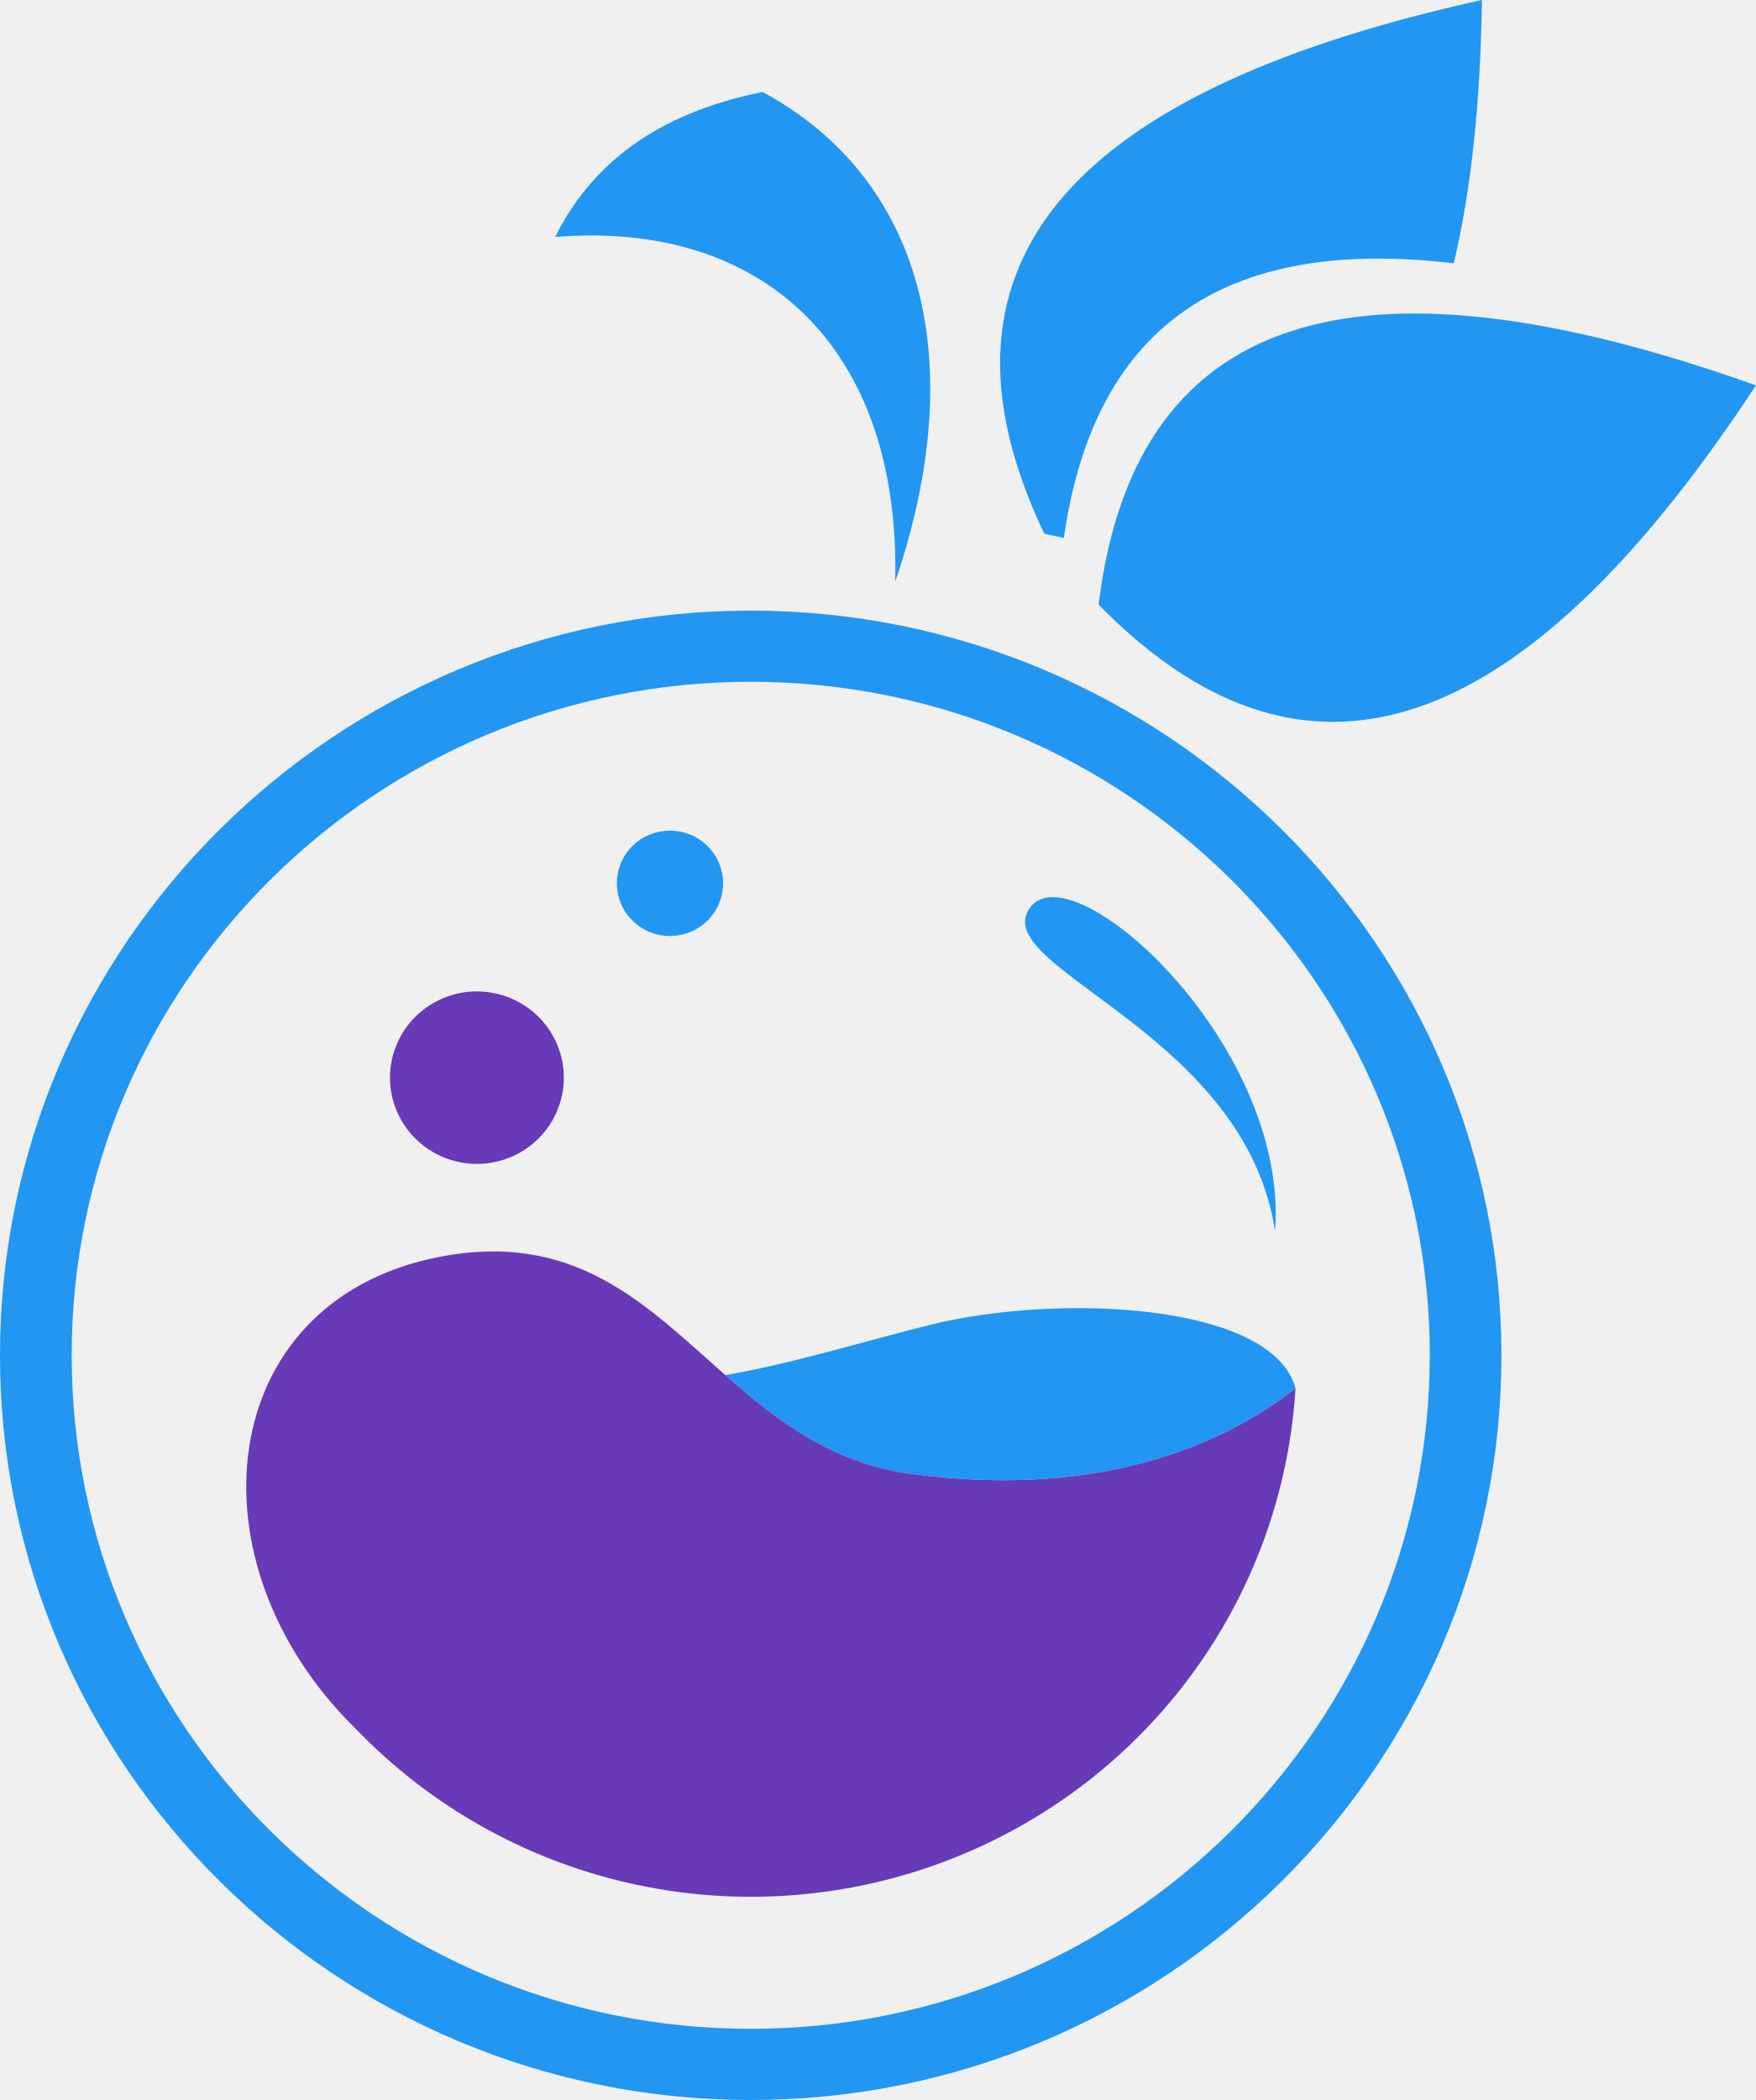
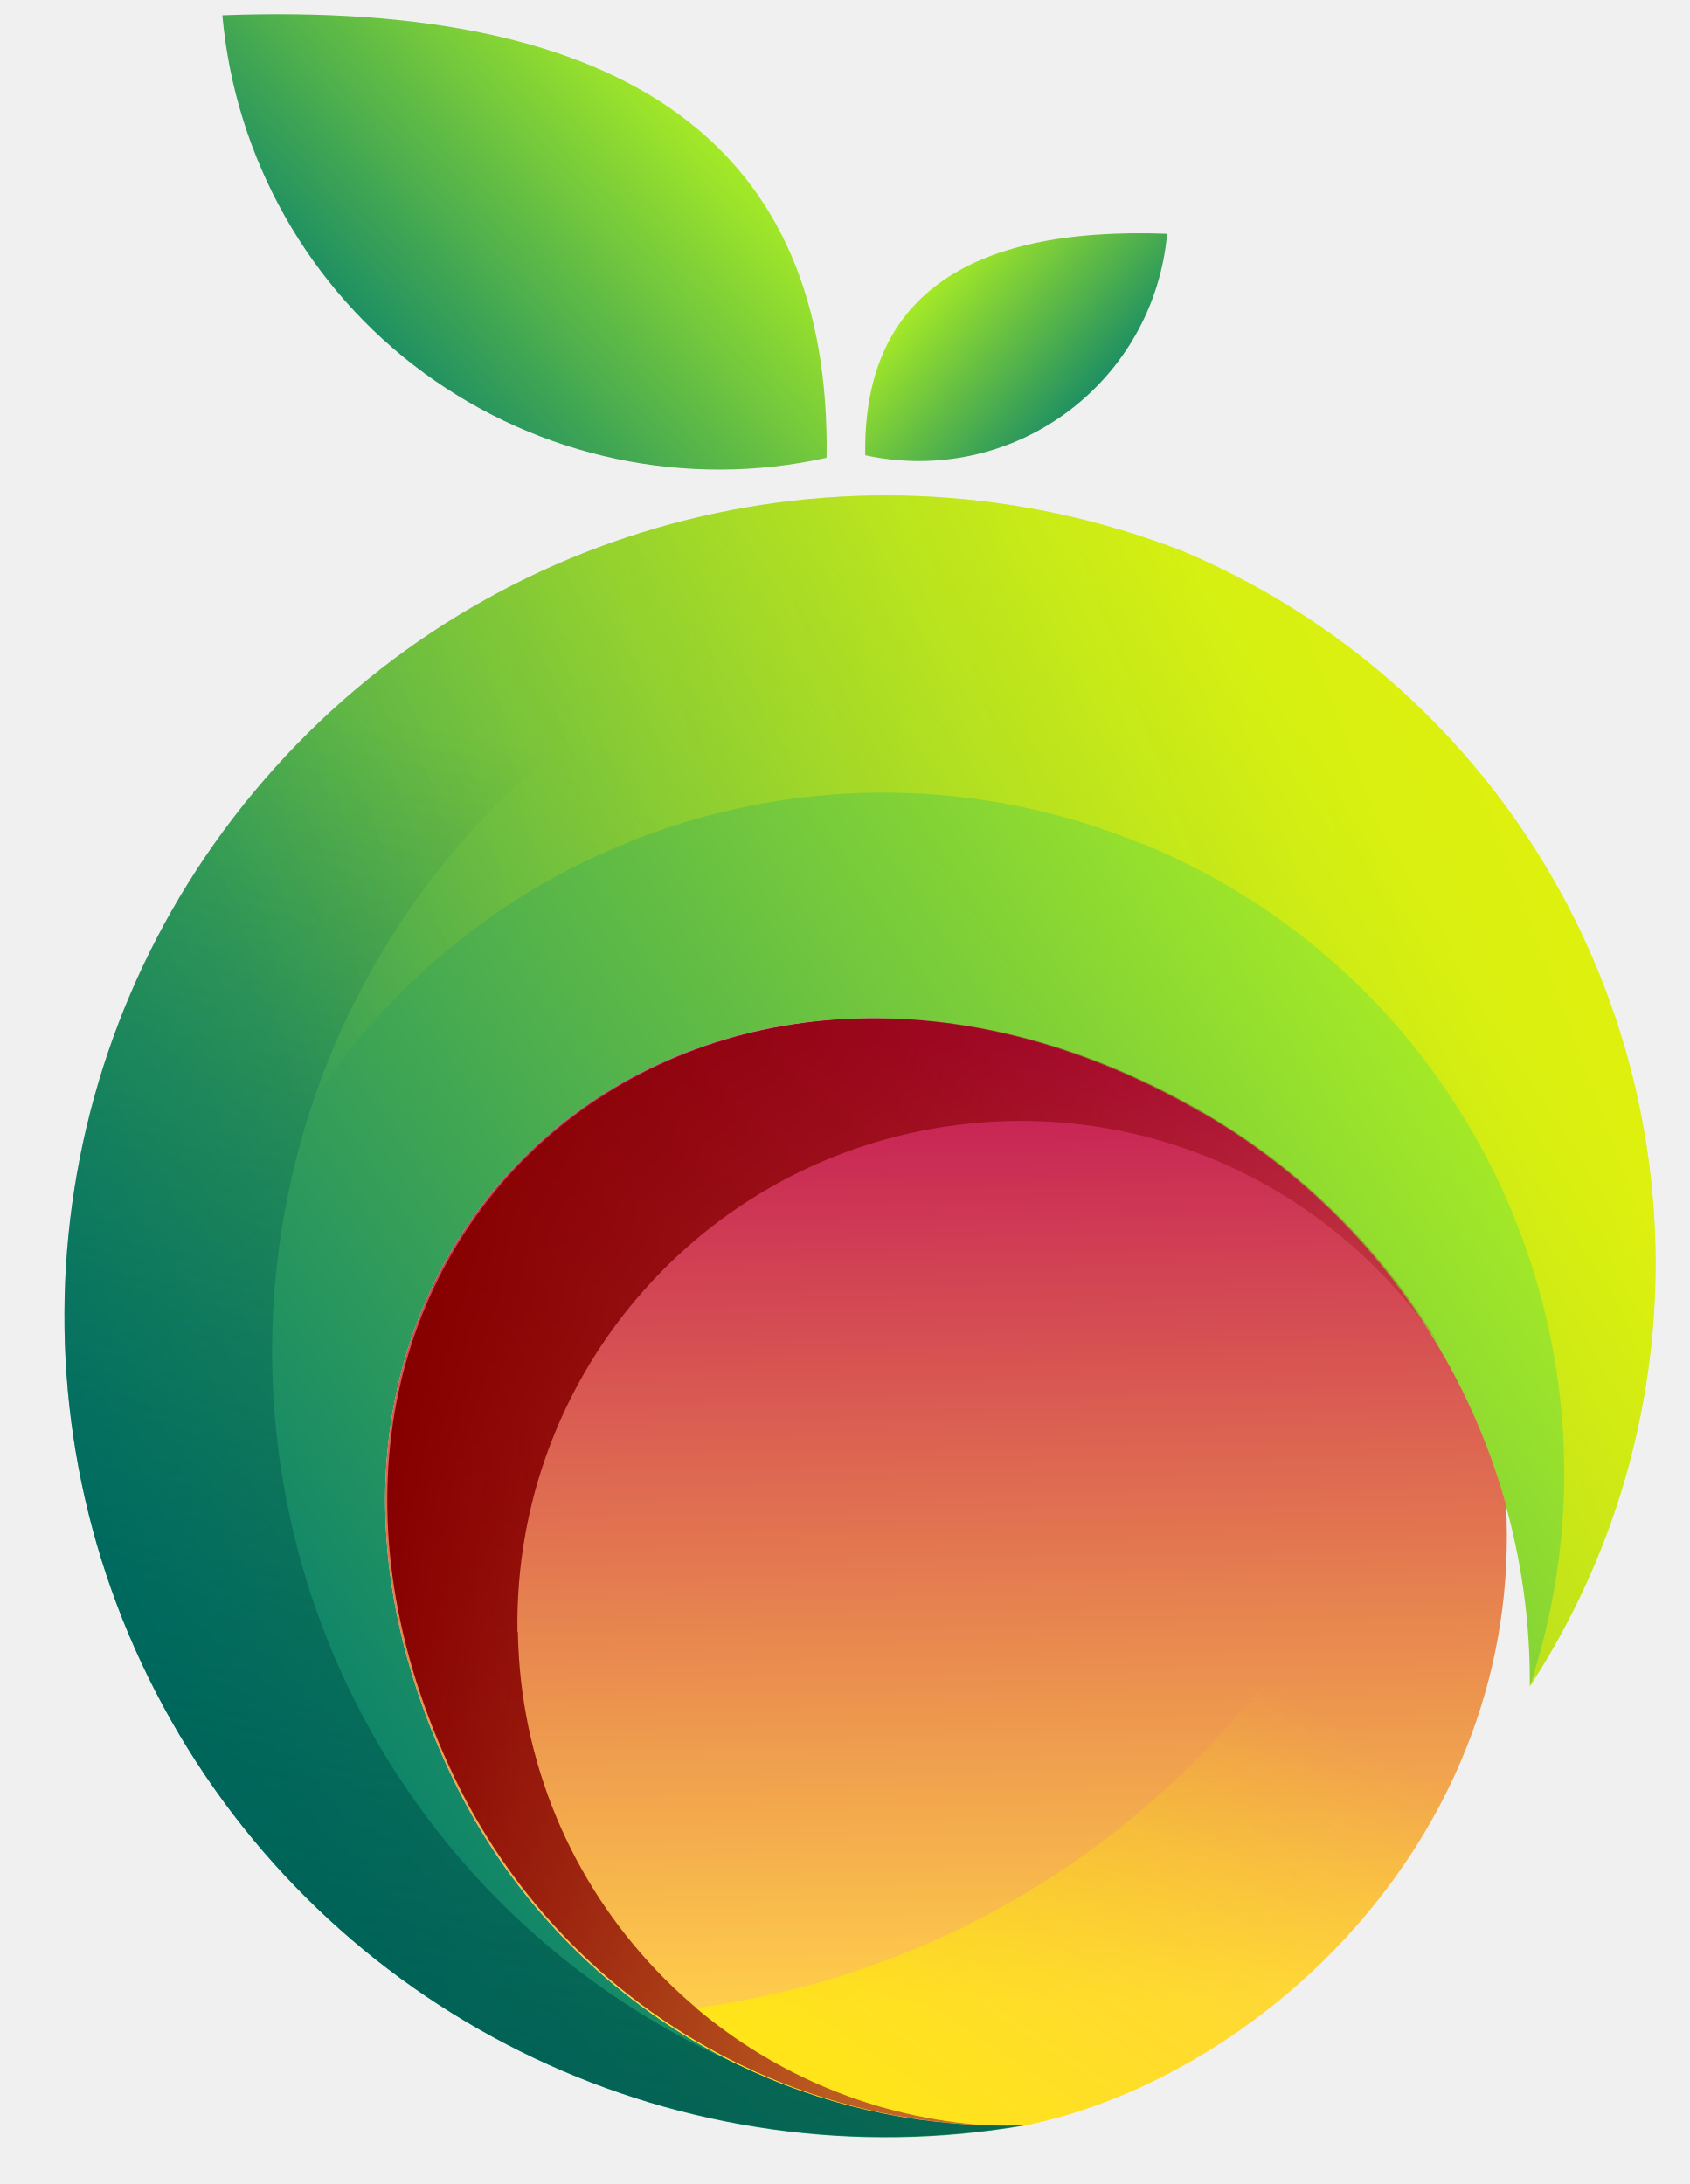
- <svg xmlns="http://www.w3.org/2000/svg" width="46" height="55" viewBox="0 0 46 55" fill="none">
-   <g clipPath="url(#clip0)">
-     <path d="M19.667 55C8.822 55 0 46.25 0 35.497C0 24.743 8.823 15.993 19.667 15.993C30.511 15.993 39.333 24.743 39.333 35.497C39.333 46.25 30.512 55 19.667 55ZM19.667 17.856C9.859 17.856 1.878 25.769 1.878 35.496C1.878 45.223 9.859 53.136 19.667 53.136C29.475 53.136 37.456 45.221 37.456 35.494C37.456 25.767 29.477 17.856 19.667 17.856Z" fill="#2196F3" />
-     <path d="M33.939 36.362C33.327 34.113 27.719 33.871 24.381 34.695C22.633 35.128 20.846 35.692 19.003 36.016C20.352 37.203 21.8 38.325 23.879 38.604C29.036 39.294 32.24 37.69 33.939 36.362Z" fill="#2196F3" />
-     <path d="M23.879 38.604C21.796 38.325 20.352 37.203 19.003 36.016C16.916 34.179 15.059 32.189 11.415 32.938C5.622 34.129 4.86 40.925 9.333 45.292C11.254 47.286 13.72 48.682 16.428 49.308C19.137 49.934 21.971 49.762 24.583 48.814C27.195 47.867 29.471 46.184 31.133 43.972C32.794 41.761 33.77 39.117 33.938 36.364C32.24 37.69 29.036 39.294 23.879 38.604Z" fill="#673AB7" />
-     <path d="M26.91 23.896C26.188 25.433 32.632 27.138 33.403 32.242C33.775 27.218 27.805 21.996 26.91 23.896Z" fill="#2196F3" />
-     <path d="M13.365 30.311C14.527 29.834 15.078 28.513 14.597 27.36C14.116 26.208 12.784 25.661 11.622 26.138C10.46 26.616 9.909 27.936 10.39 29.089C10.871 30.241 12.203 30.788 13.365 30.311Z" fill="#673AB7" />
-     <path d="M18.535 24.11C19.079 23.571 19.079 22.698 18.535 22.159C17.992 21.62 17.111 21.62 16.567 22.159C16.024 22.698 16.024 23.571 16.567 24.11C17.111 24.649 17.992 24.649 18.535 24.11Z" fill="#2196F3" />
-     <path d="M23.451 15.238C25.462 9.348 24.11 4.643 19.979 2.409C17.154 2.978 15.478 4.334 14.544 6.205C20.084 5.761 23.6 9.199 23.451 15.238Z" fill="#2196F3" />
-     <path d="M46 10.092C36.049 6.551 29.768 7.765 28.781 15.835C34.484 21.67 40.229 18.877 46 10.092Z" fill="#2196F3" />
-     <path d="M38.085 6.896C38.547 4.941 38.786 2.63 38.822 0C28.502 2.279 23.847 6.634 27.358 13.978C27.533 14.02 27.701 14.054 27.87 14.088C28.691 8.341 32.303 6.213 38.085 6.896Z" fill="#2196F3" />
+ <svg xmlns="http://www.w3.org/2000/svg" xmlns:xlink="http://www.w3.org/1999/xlink" id="a" viewBox="0 0 39.73 51.38">
+   <defs>
+     <clipPath id="b">
+       <path d="M28.25,26.17c4.82,2.78,7.77,7.94,7.73,13.5,2.95-4.52,3.74-10.11,2.16-15.27-1.58-5.16-5.37-9.35-10.34-11.44-7.61-2.95-16.25-.79-21.58,5.38-5.34,6.17-6.22,15.03-2.2,22.13,4.02,7.1,12.06,10.92,20.1,9.53-5.71.19-11-3.01-13.47-8.16-5.91-12.3,5.69-22.55,17.6-15.67" style="clip-rule:evenodd; fill:none; stroke-width:0px;" />
+     </clipPath>
+     <linearGradient id="c" x1="4.95" y1="40.73" x2="33.78" y2="21.34" gradientUnits="userSpaceOnUse">
+       <stop offset="0" stop-color="#007b70" />
+       <stop offset="1" stop-color="#aff022" />
+     </linearGradient>
+     <linearGradient id="e" x1="-2722.59" y1="3385.68" x2="-2769.77" y2="3403.28" gradientTransform="translate(2779.67 -3369.39)" gradientUnits="userSpaceOnUse">
+       <stop offset="0" stop-color="#fff" />
+       <stop offset="1" stop-color="#000" />
+     </linearGradient>
+     <mask id="d" x="1.51" y="11.65" width="37.43" height="36.76" maskUnits="userSpaceOnUse">
+       <rect x="1.51" y="11.65" width="37.43" height="36.76" style="fill:url(#e); stroke-width:0px;" />
+     </mask>
+     <linearGradient id="g" x1="-2768.6" y1="3402.57" x2="-2761.14" y2="3365.81" gradientTransform="translate(2779.67 -3347)" xlink:href="#e" />
+     <mask id="f" x="1.51" y="11.65" width="29.09" height="38.63" maskUnits="userSpaceOnUse">
+       <rect x="1.51" y="11.65" width="29.09" height="38.63" style="fill:url(#g); stroke-width:0px;" />
+     </mask>
+     <clipPath id="h">
+       <path d="M28.25,26.17c-11.91-6.88-23.51,3.37-17.6,15.67,1.5,3.12,4.03,5.52,7.05,6.89,1.97.89,4.16,1.34,6.42,1.27,5.58-1.15,11.72-6.86,11.3-14.6-1.07-3.84-3.61-7.18-7.16-9.23" style="clip-rule:evenodd; fill:none; stroke-width:0px;" />
+     </clipPath>
+     <linearGradient id="i" x1="20.52" y1="47.19" x2="20.1" y2="24.5" gradientUnits="userSpaceOnUse">
+       <stop offset="0" stop-color="#ffce4b" />
+       <stop offset="1" stop-color="#c31656" />
+     </linearGradient>
+     <linearGradient id="k" x1="-2861.78" y1="3385.29" x2="-2833.22" y2="3390.08" gradientTransform="translate(2870.9 -3350.39)" xlink:href="#e" />
+     <mask id="j" x="9.1" y="23.95" width="24.79" height="26.04" maskUnits="userSpaceOnUse">
+       <rect x="9.1" y="23.95" width="24.79" height="26.04" style="fill:url(#k); stroke-width:0px;" />
+     </mask>
+     <linearGradient id="m" x1="-2929.77" y1="3405.42" x2="-2918.26" y2="3388.07" gradientTransform="translate(2945.54 -3350.3)" xlink:href="#e" />
+     <mask id="l" x="15.3" y="31.29" width="20.13" height="18.71" maskUnits="userSpaceOnUse">
+       <rect x="15.3" y="31.29" width="20.13" height="18.71" style="fill:url(#m); stroke-width:0px;" />
+     </mask>
+     <clipPath id="n">
+       <path d="M5.23.36c.3,3.36,2.03,6.43,4.75,8.42,2.72,1.99,6.17,2.72,9.46,1.99C19.55,3.47,14.81,0,5.23.36" style="clip-rule:evenodd; fill:none; stroke-width:0px;" />
+     </clipPath>
+     <linearGradient id="o" x1="7.9" y1="9.88" x2="16.5" y2="1.97" xlink:href="#c" />
+     <clipPath id="p">
+       <path d="M27.45,5.5c-.15,1.68-1.01,3.21-2.37,4.21-1.36,1-3.08,1.36-4.73,1-.06-3.65,2.31-5.39,7.1-5.21" style="clip-rule:evenodd; fill:none; stroke-width:0px;" />
+     </clipPath>
+     <linearGradient id="q" x1="26.11" y1="10.27" x2="21.81" y2="6.31" xlink:href="#c" />
+   </defs>
+   <g style="clip-path:url(#b);">
+     <rect y="10.01" width="39.73" height="41.38" style="fill:url(#c); stroke-width:0px;" />
  </g>
-   <defs>
-     <clipPath id="clip0">
-       <rect width="46" height="55" fill="white" />
-     </clipPath>
-   </defs>
+   <g style="mask:url(#d);">
+     <path d="M26.88,19.85c7.76,3.2,11.73,11.85,9.1,19.82,2.95-4.52,3.74-10.11,2.16-15.27-1.58-5.16-5.37-9.35-10.34-11.44-7.61-2.95-16.25-.79-21.58,5.38-5.34,6.17-6.22,15.03-2.2,22.13,2.01,3.55,5.02,6.28,8.54,7.95-7.2-4.3-9.87-13.43-6.11-20.93,3.76-7.5,12.67-10.83,20.43-7.63" style="fill:#fff000; fill-rule:evenodd; stroke-width:0px;" />
+   </g>
+   <g style="mask:url(#f);">
+     <path d="M11.93,18.68c4.93-4.82,12.15-6.46,18.68-4.25-.88-.57-1.82-1.07-2.81-1.48-7.61-2.95-16.25-.79-21.58,5.38-5.34,6.17-6.22,15.03-2.2,22.13,2.01,3.55,5.02,6.28,8.54,7.95,3.52,1.67,7.54,2.27,11.56,1.58-.83.03-1.65-.02-2.46-.13-1.38-.19-2.71-.58-3.96-1.14-4.95-2.06-8.83-6.22-10.47-11.47-1.18-3.8-1.08-7.79.16-11.41.91-2.66,2.44-5.12,4.53-7.16" style="fill:#005b50; fill-rule:evenodd; stroke-width:0px;" />
+   </g>
+   <g style="clip-path:url(#h);">
+     <rect x="4.74" y="19.29" width="31.1" height="30.78" style="fill:url(#i); stroke-width:0px;" />
+   </g>
+   <g style="mask:url(#j);">
+     <path d="M12.17,38.39c-.1-6.15,4.53-11.35,10.66-11.96,4.51-.45,8.71,1.7,11.06,5.28-1.33-2.26-3.24-4.18-5.59-5.54-11.91-6.88-23.51,3.37-17.6,15.67,1.5,3.12,4.03,5.52,7.05,6.89,1.7.77,3.55,1.21,5.47,1.27-6.14-.41-10.94-5.45-11.04-11.61" style="fill:#860000; fill-rule:evenodd; stroke-width:0px;" />
+   </g>
+   <g style="mask:url(#l);">
+     <path d="M32.56,34.66c-2.75,6.84-8.96,11.62-16.19,12.58,1.87,1.58,4.23,2.59,6.84,2.76-1.92-.06-3.77-.5-5.47-1.27-.84-.38-1.65-.84-2.4-1.38-.01,0-.02,0-.04,0,.75.53,1.56.99,2.4,1.38,1.97.89,4.16,1.34,6.42,1.27,5.58-1.15,11.72-6.86,11.3-14.6-.41-1.46-1.02-2.84-1.83-4.11-.24,1.14-.58,2.26-1.02,3.37" style="fill:#fff000; fill-rule:evenodd; stroke-width:0px;" />
+   </g>
+   <g style="clip-path:url(#n);">
+     <rect x="5.23" width="14.32" height="11.5" style="fill:url(#o); stroke-width:0px;" />
+   </g>
+   <g style="clip-path:url(#p);">
+     <rect x="20.29" y="5.33" width="7.16" height="5.75" style="fill:url(#q); stroke-width:0px;" />
+   </g>
</svg>
